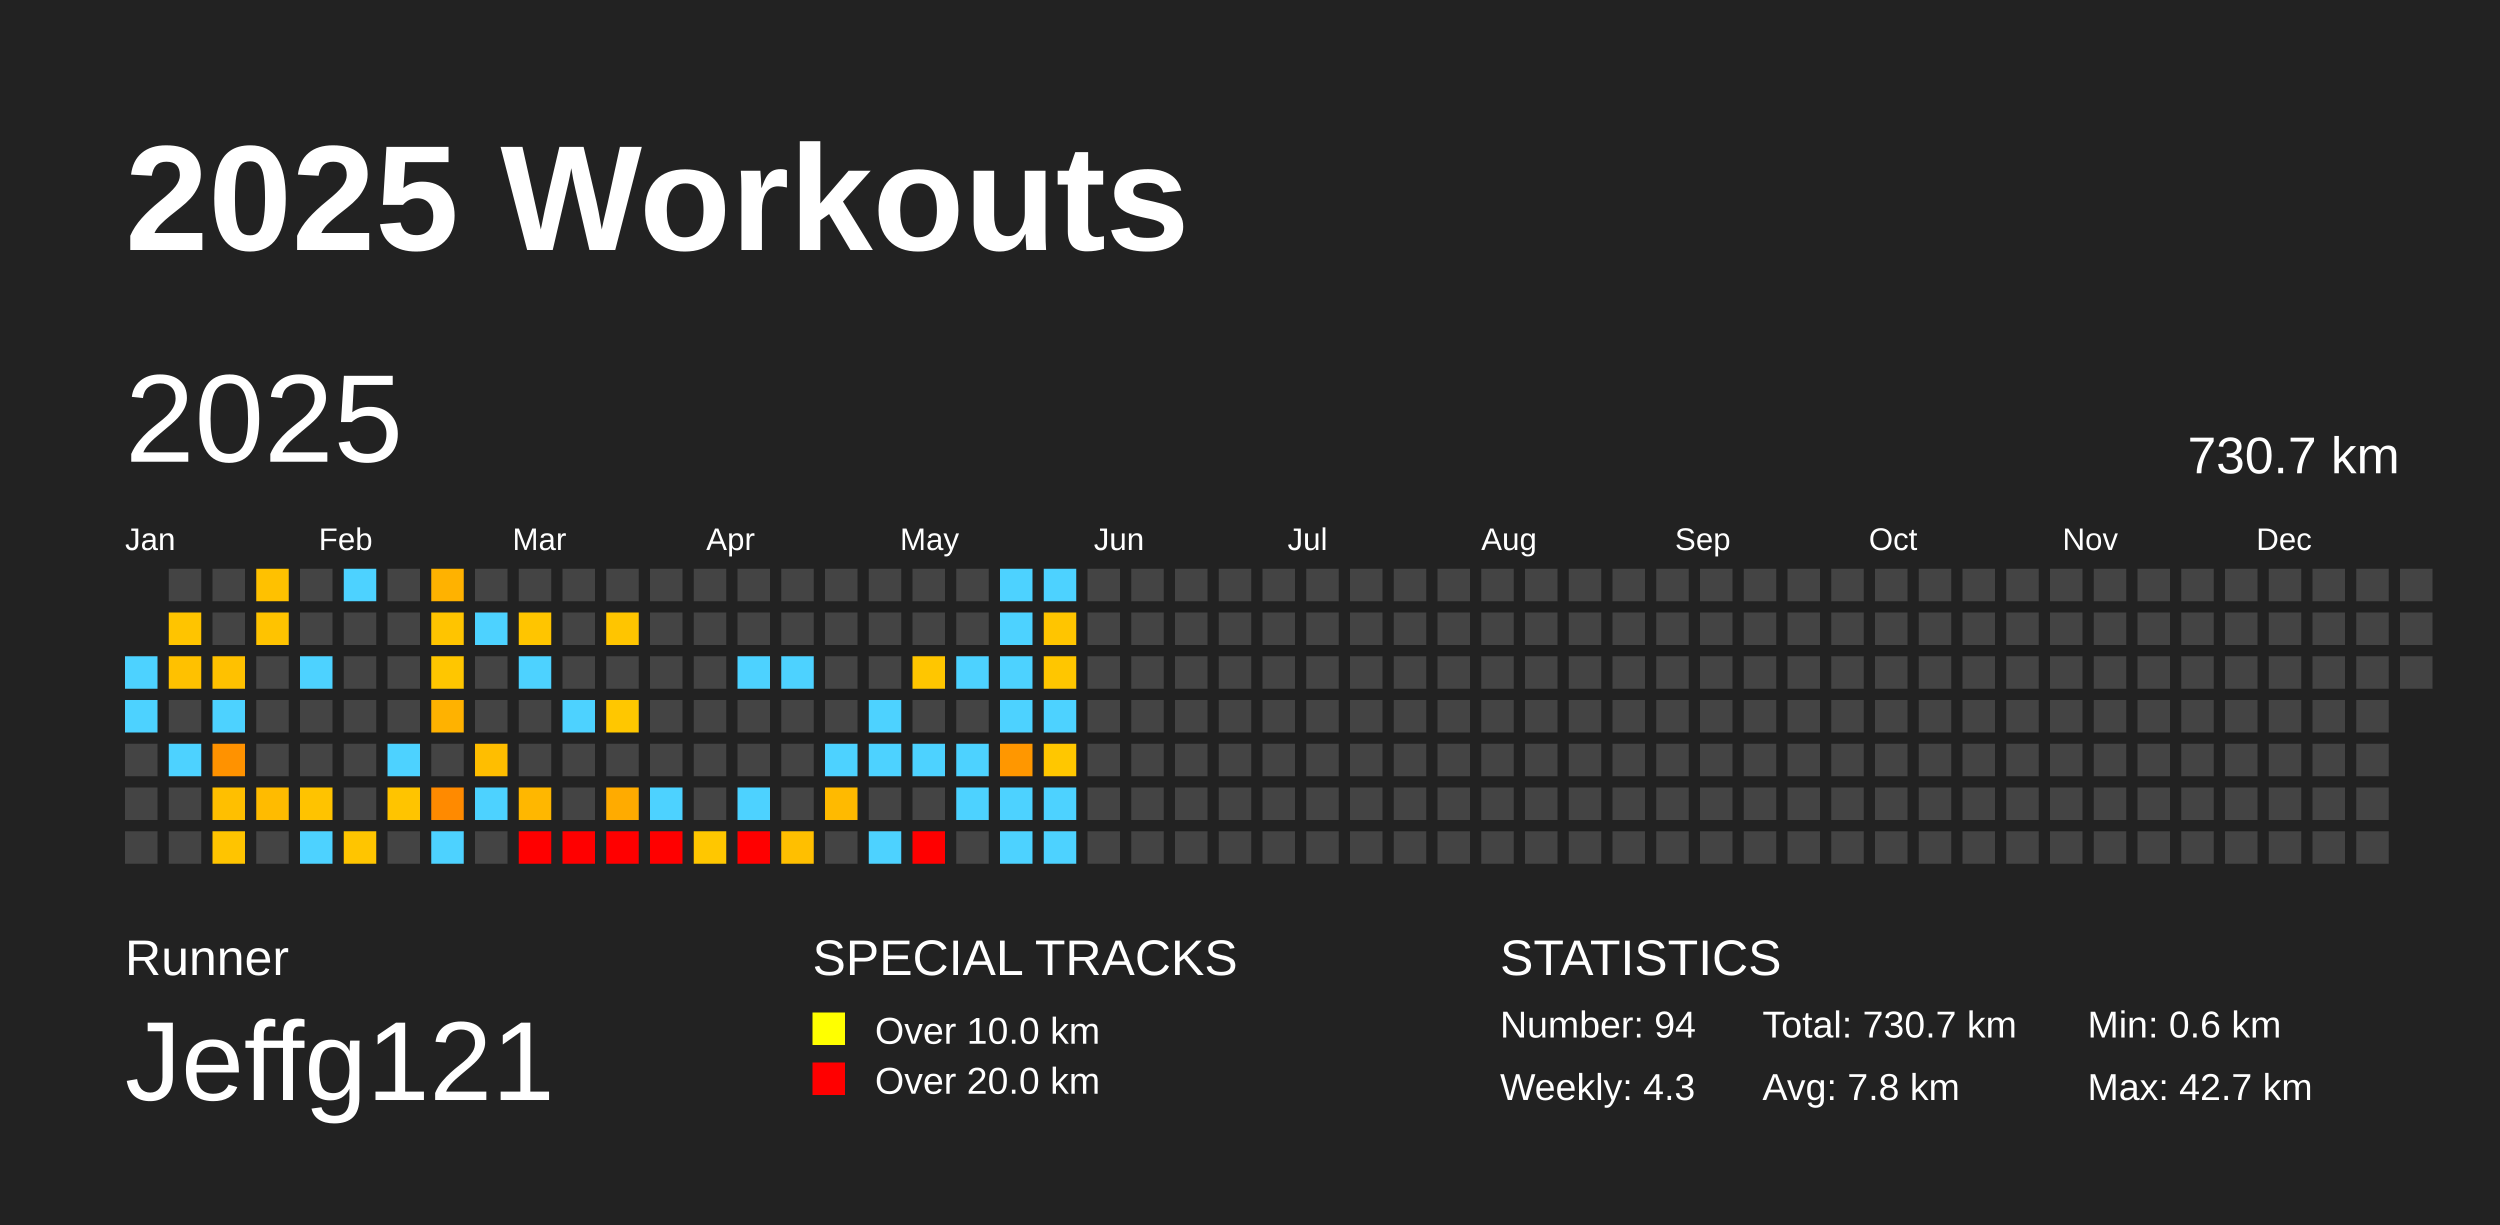
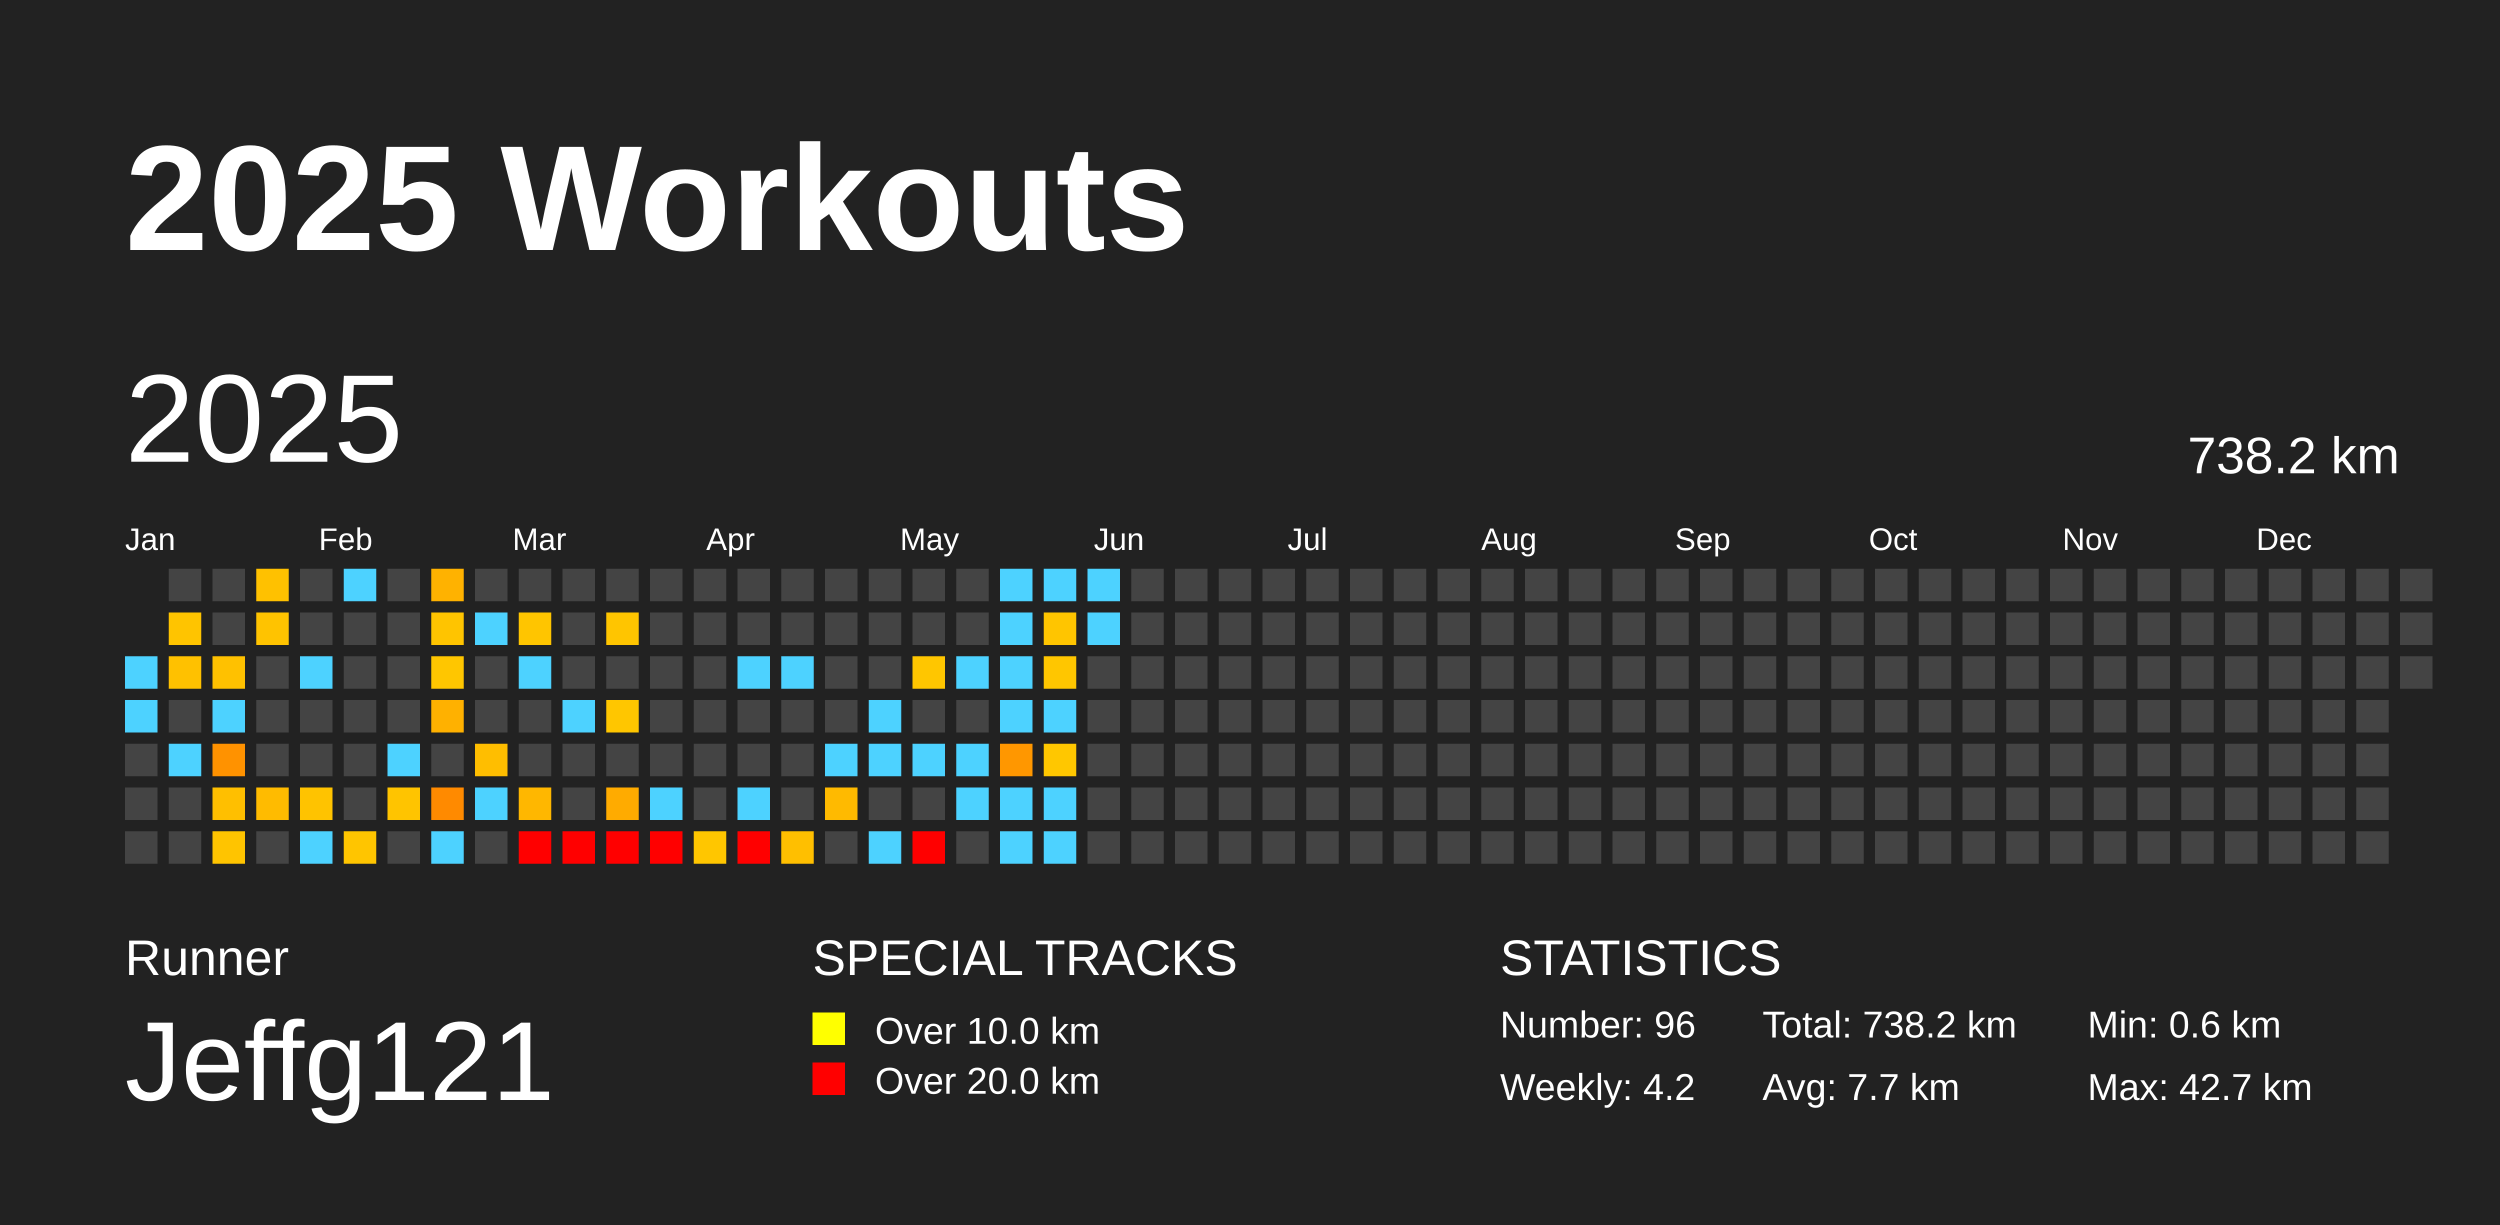
<svg xmlns="http://www.w3.org/2000/svg" baseProfile="full" height="98mm" version="1.1" viewBox="0,0,200,98" width="200mm">
  <defs />
  <rect fill="#222222" height="98" width="200" x="0" y="0" />
  <text fill="#FFFFFF" style="font-size:12px; font-family:Arial; font-weight:bold;" x="10" y="20">2025 Workouts</text>
  <text fill="#FFFFFF" style="font-size:4px; font-family:Arial" x="10" y="78">Runner</text>
  <text fill="#FFFFFF" style="font-size:9px; font-family:Arial" x="10" y="88">Jeffg121</text>
  <text fill="#FFFFFF" style="font-size:4px; font-family:Arial" x="65" y="78">SPECIAL TRACKS</text>
  <rect fill="yellow" height="2.6" width="2.6" x="65" y="81" />
  <text fill="#FFFFFF" style="font-size:3px; font-family:Arial" x="70" y="83.5">Over 10.0 km</text>
  <rect fill="red" height="2.6" width="2.6" x="65" y="85" />
  <text fill="#FFFFFF" style="font-size:3px; font-family:Arial" x="70" y="87.5">Over 20.0 km</text>
  <text fill="#FFFFFF" style="font-size:4px; font-family:Arial" x="120" y="78">STATISTICS</text>
-   <text fill="#FFFFFF" style="font-size:3px; font-family:Arial" x="120" y="83">Number: 94</text>
-   <text fill="#FFFFFF" style="font-size:3px; font-family:Arial" x="120" y="88">Weekly: 4.3</text>
-   <text fill="#FFFFFF" style="font-size:3px; font-family:Arial" x="141" y="83">Total: 730.7 km</text>
-   <text fill="#FFFFFF" style="font-size:3px; font-family:Arial" x="141" y="88">Avg: 7.8 km</text>
+   <text fill="#FFFFFF" style="font-size:3px; font-family:Arial" x="120" y="83">Number: 96</text>
+   <text fill="#FFFFFF" style="font-size:3px; font-family:Arial" x="120" y="88">Weekly: 4.2</text>
+   <text fill="#FFFFFF" style="font-size:3px; font-family:Arial" x="141" y="83">Total: 738.2 km</text>
+   <text fill="#FFFFFF" style="font-size:3px; font-family:Arial" x="141" y="88">Avg: 7.7 km</text>
  <text fill="#FFFFFF" style="font-size:3px; font-family:Arial" x="167" y="83">Min: 0.6 km</text>
  <text fill="#FFFFFF" style="font-size:3px; font-family:Arial" x="167" y="88">Max: 42.7 km</text>
  <text dominant-baseline="hanging" fill="#FFFFFF" style="font-size:10.0px; font-family:Arial;" x="10" y="30">2025</text>
-   <text dominant-baseline="hanging" fill="#FFFFFF" style="font-size:4.125px; font-family:Arial;" x="175" y="35">730.7 km</text>
+   <text dominant-baseline="hanging" fill="#FFFFFF" style="font-size:4.125px; font-family:Arial;" x="175" y="35">738.2 km</text>
  <text fill="#FFFFFF" style="font-size:2.5px; font-family:Arial" x="10.0" y="44">Jan</text>
  <text fill="#FFFFFF" style="font-size:2.5px; font-family:Arial" x="25.5" y="44">Feb</text>
  <text fill="#FFFFFF" style="font-size:2.5px; font-family:Arial" x="41.0" y="44">Mar</text>
  <text fill="#FFFFFF" style="font-size:2.5px; font-family:Arial" x="56.5" y="44">Apr</text>
  <text fill="#FFFFFF" style="font-size:2.5px; font-family:Arial" x="72.0" y="44">May</text>
  <text fill="#FFFFFF" style="font-size:2.5px; font-family:Arial" x="87.5" y="44">Jun</text>
  <text fill="#FFFFFF" style="font-size:2.5px; font-family:Arial" x="103.0" y="44">Jul</text>
  <text fill="#FFFFFF" style="font-size:2.5px; font-family:Arial" x="118.5" y="44">Aug</text>
  <text fill="#FFFFFF" style="font-size:2.5px; font-family:Arial" x="134.0" y="44">Sep</text>
  <text fill="#FFFFFF" style="font-size:2.5px; font-family:Arial" x="149.5" y="44">Oct</text>
  <text fill="#FFFFFF" style="font-size:2.5px; font-family:Arial" x="165.0" y="44">Nov</text>
  <text fill="#FFFFFF" style="font-size:2.5px; font-family:Arial" x="180.5" y="44">Dec</text>
  <rect fill="#4dd2ff" height="2.6" width="2.6" x="10.0" y="52.5" />
  <rect fill="#4dd2ff" height="2.6" width="2.6" x="10.0" y="56.0" />
  <rect fill="#444444" height="2.6" width="2.6" x="10.0" y="59.5" />
  <rect fill="#444444" height="2.6" width="2.6" x="10.0" y="63.0" />
  <rect fill="#444444" height="2.6" width="2.6" x="10.0" y="66.5" />
  <rect fill="#444444" height="2.6" width="2.6" x="13.5" y="45.5" />
  <rect fill="#ffc400" height="2.6" width="2.6" x="13.5" y="49.0" />
  <rect fill="#ffc100" height="2.6" width="2.6" x="13.5" y="52.5" />
  <rect fill="#444444" height="2.6" width="2.6" x="13.5" y="56.0" />
  <rect fill="#4dd2ff" height="2.6" width="2.6" x="13.5" y="59.5" />
  <rect fill="#444444" height="2.6" width="2.6" x="13.5" y="63.0" />
  <rect fill="#444444" height="2.6" width="2.6" x="13.5" y="66.5" />
  <rect fill="#444444" height="2.6" width="2.6" x="17.0" y="45.5" />
  <rect fill="#444444" height="2.6" width="2.6" x="17.0" y="49.0" />
  <rect fill="#ffc100" height="2.6" width="2.6" x="17.0" y="52.5" />
  <rect fill="#4dd2ff" height="2.6" width="2.6" x="17.0" y="56.0" />
  <rect fill="#ff9200" height="2.6" width="2.6" x="17.0" y="59.5" />
  <rect fill="#ffbf00" height="2.6" width="2.6" x="17.0" y="63.0" />
  <rect fill="#ffc400" height="2.6" width="2.6" x="17.0" y="66.5" />
  <rect fill="#ffc100" height="2.6" width="2.6" x="20.5" y="45.5" />
  <rect fill="#ffc300" height="2.6" width="2.6" x="20.5" y="49.0" />
  <rect fill="#444444" height="2.6" width="2.6" x="20.5" y="52.5" />
  <rect fill="#444444" height="2.6" width="2.6" x="20.5" y="56.0" />
  <rect fill="#444444" height="2.6" width="2.6" x="20.5" y="59.5" />
  <rect fill="#ffbb00" height="2.6" width="2.6" x="20.5" y="63.0" />
  <rect fill="#444444" height="2.6" width="2.6" x="20.5" y="66.5" />
  <rect fill="#444444" height="2.6" width="2.6" x="24.0" y="45.5" />
  <rect fill="#444444" height="2.6" width="2.6" x="24.0" y="49.0" />
  <rect fill="#4dd2ff" height="2.6" width="2.6" x="24.0" y="52.5" />
  <rect fill="#444444" height="2.6" width="2.6" x="24.0" y="56.0" />
  <rect fill="#444444" height="2.6" width="2.6" x="24.0" y="59.5" />
  <rect fill="#ffc300" height="2.6" width="2.6" x="24.0" y="63.0" />
  <rect fill="#4dd2ff" height="2.6" width="2.6" x="24.0" y="66.5" />
  <rect fill="#4dd2ff" height="2.6" width="2.6" x="27.5" y="45.5" />
  <rect fill="#444444" height="2.6" width="2.6" x="27.5" y="49.0" />
  <rect fill="#444444" height="2.6" width="2.6" x="27.5" y="52.5" />
  <rect fill="#444444" height="2.6" width="2.6" x="27.5" y="56.0" />
  <rect fill="#444444" height="2.6" width="2.6" x="27.5" y="59.5" />
  <rect fill="#444444" height="2.6" width="2.6" x="27.5" y="63.0" />
  <rect fill="#ffc500" height="2.6" width="2.6" x="27.5" y="66.5" />
  <rect fill="#444444" height="2.6" width="2.6" x="31.0" y="45.5" />
  <rect fill="#444444" height="2.6" width="2.6" x="31.0" y="49.0" />
  <rect fill="#444444" height="2.6" width="2.6" x="31.0" y="52.5" />
  <rect fill="#444444" height="2.6" width="2.6" x="31.0" y="56.0" />
  <rect fill="#4dd2ff" height="2.6" width="2.6" x="31.0" y="59.5" />
  <rect fill="#ffc400" height="2.6" width="2.6" x="31.0" y="63.0" />
  <rect fill="#444444" height="2.6" width="2.6" x="31.0" y="66.5" />
  <rect fill="#ffb200" height="2.6" width="2.6" x="34.5" y="45.5" />
  <rect fill="#ffc400" height="2.6" width="2.6" x="34.5" y="49.0" />
  <rect fill="#ffc600" height="2.6" width="2.6" x="34.5" y="52.5" />
-   <rect fill="#ffb200" height="2.6" width="2.6" x="34.5" y="56.0" />
+   <rect fill="#ffb100" height="2.6" width="2.6" x="34.5" y="56.0" />
  <rect fill="#444444" height="2.6" width="2.6" x="34.5" y="59.5" />
  <rect fill="#ff8a00" height="2.6" width="2.6" x="34.5" y="63.0" />
  <rect fill="#4dd2ff" height="2.6" width="2.6" x="34.5" y="66.5" />
  <rect fill="#444444" height="2.6" width="2.6" x="38.0" y="45.5" />
  <rect fill="#4dd2ff" height="2.6" width="2.6" x="38.0" y="49.0" />
  <rect fill="#444444" height="2.6" width="2.6" x="38.0" y="52.5" />
  <rect fill="#444444" height="2.6" width="2.6" x="38.0" y="56.0" />
  <rect fill="#ffbe00" height="2.6" width="2.6" x="38.0" y="59.5" />
  <rect fill="#4dd2ff" height="2.6" width="2.6" x="38.0" y="63.0" />
  <rect fill="#444444" height="2.6" width="2.6" x="38.0" y="66.5" />
  <rect fill="#444444" height="2.6" width="2.6" x="41.5" y="45.5" />
  <rect fill="#ffc500" height="2.6" width="2.6" x="41.5" y="49.0" />
  <rect fill="#4dd2ff" height="2.6" width="2.6" x="41.5" y="52.5" />
  <rect fill="#444444" height="2.6" width="2.6" x="41.5" y="56.0" />
  <rect fill="#444444" height="2.6" width="2.6" x="41.5" y="59.5" />
  <rect fill="#ffb700" height="2.6" width="2.6" x="41.5" y="63.0" />
  <rect fill="red" height="2.6" width="2.6" x="41.5" y="66.5" />
  <rect fill="#444444" height="2.6" width="2.6" x="45.0" y="45.5" />
  <rect fill="#444444" height="2.6" width="2.6" x="45.0" y="49.0" />
  <rect fill="#444444" height="2.6" width="2.6" x="45.0" y="52.5" />
  <rect fill="#4dd2ff" height="2.6" width="2.6" x="45.0" y="56.0" />
  <rect fill="#444444" height="2.6" width="2.6" x="45.0" y="59.5" />
  <rect fill="#444444" height="2.6" width="2.6" x="45.0" y="63.0" />
  <rect fill="red" height="2.6" width="2.6" x="45.0" y="66.5" />
  <rect fill="#444444" height="2.6" width="2.6" x="48.5" y="45.5" />
  <rect fill="#ffc500" height="2.6" width="2.6" x="48.5" y="49.0" />
  <rect fill="#444444" height="2.6" width="2.6" x="48.5" y="52.5" />
-   <rect fill="#ffc700" height="2.6" width="2.6" x="48.5" y="56.0" />
+   <rect fill="#ffc600" height="2.6" width="2.6" x="48.5" y="56.0" />
  <rect fill="#444444" height="2.6" width="2.6" x="48.5" y="59.5" />
  <rect fill="#ffab00" height="2.6" width="2.6" x="48.5" y="63.0" />
  <rect fill="red" height="2.6" width="2.6" x="48.5" y="66.5" />
  <rect fill="#444444" height="2.6" width="2.6" x="52.0" y="45.5" />
  <rect fill="#444444" height="2.6" width="2.6" x="52.0" y="49.0" />
  <rect fill="#444444" height="2.6" width="2.6" x="52.0" y="52.5" />
  <rect fill="#444444" height="2.6" width="2.6" x="52.0" y="56.0" />
  <rect fill="#444444" height="2.6" width="2.6" x="52.0" y="59.5" />
  <rect fill="#4dd2ff" height="2.6" width="2.6" x="52.0" y="63.0" />
  <rect fill="red" height="2.6" width="2.6" x="52.0" y="66.5" />
  <rect fill="#444444" height="2.6" width="2.6" x="55.5" y="45.5" />
  <rect fill="#444444" height="2.6" width="2.6" x="55.5" y="49.0" />
  <rect fill="#444444" height="2.6" width="2.6" x="55.5" y="52.5" />
  <rect fill="#444444" height="2.6" width="2.6" x="55.5" y="56.0" />
  <rect fill="#444444" height="2.6" width="2.6" x="55.5" y="59.5" />
  <rect fill="#444444" height="2.6" width="2.6" x="55.5" y="63.0" />
-   <rect fill="#ffc700" height="2.6" width="2.6" x="55.5" y="66.5" />
+   <rect fill="#ffc600" height="2.6" width="2.6" x="55.5" y="66.5" />
  <rect fill="#444444" height="2.6" width="2.6" x="59.0" y="45.5" />
  <rect fill="#444444" height="2.6" width="2.6" x="59.0" y="49.0" />
  <rect fill="#4dd2ff" height="2.6" width="2.6" x="59.0" y="52.5" />
  <rect fill="#444444" height="2.6" width="2.6" x="59.0" y="56.0" />
  <rect fill="#444444" height="2.6" width="2.6" x="59.0" y="59.5" />
  <rect fill="#4dd2ff" height="2.6" width="2.6" x="59.0" y="63.0" />
  <rect fill="red" height="2.6" width="2.6" x="59.0" y="66.5" />
  <rect fill="#444444" height="2.6" width="2.6" x="62.5" y="45.5" />
  <rect fill="#444444" height="2.6" width="2.6" x="62.5" y="49.0" />
  <rect fill="#4dd2ff" height="2.6" width="2.6" x="62.5" y="52.5" />
  <rect fill="#444444" height="2.6" width="2.6" x="62.5" y="56.0" />
  <rect fill="#444444" height="2.6" width="2.6" x="62.5" y="59.5" />
  <rect fill="#444444" height="2.6" width="2.6" x="62.5" y="63.0" />
  <rect fill="#ffbf00" height="2.6" width="2.6" x="62.5" y="66.5" />
  <rect fill="#444444" height="2.6" width="2.6" x="66.0" y="45.5" />
  <rect fill="#444444" height="2.6" width="2.6" x="66.0" y="49.0" />
  <rect fill="#444444" height="2.6" width="2.6" x="66.0" y="52.5" />
  <rect fill="#444444" height="2.6" width="2.6" x="66.0" y="56.0" />
  <rect fill="#4dd2ff" height="2.6" width="2.6" x="66.0" y="59.5" />
  <rect fill="#ffba00" height="2.6" width="2.6" x="66.0" y="63.0" />
  <rect fill="#444444" height="2.6" width="2.6" x="66.0" y="66.5" />
  <rect fill="#444444" height="2.6" width="2.6" x="69.5" y="45.5" />
  <rect fill="#444444" height="2.6" width="2.6" x="69.5" y="49.0" />
  <rect fill="#444444" height="2.6" width="2.6" x="69.5" y="52.5" />
  <rect fill="#4dd2ff" height="2.6" width="2.6" x="69.5" y="56.0" />
  <rect fill="#4dd2ff" height="2.6" width="2.6" x="69.5" y="59.5" />
  <rect fill="#444444" height="2.6" width="2.6" x="69.5" y="63.0" />
  <rect fill="#4dd2ff" height="2.6" width="2.6" x="69.5" y="66.5" />
  <rect fill="#444444" height="2.6" width="2.6" x="73.0" y="45.5" />
  <rect fill="#444444" height="2.6" width="2.6" x="73.0" y="49.0" />
  <rect fill="#ffc600" height="2.6" width="2.6" x="73.0" y="52.5" />
  <rect fill="#444444" height="2.6" width="2.6" x="73.0" y="56.0" />
  <rect fill="#4dd2ff" height="2.6" width="2.6" x="73.0" y="59.5" />
  <rect fill="#444444" height="2.6" width="2.6" x="73.0" y="63.0" />
  <rect fill="red" height="2.6" width="2.6" x="73.0" y="66.5" />
  <rect fill="#444444" height="2.6" width="2.6" x="76.5" y="45.5" />
  <rect fill="#444444" height="2.6" width="2.6" x="76.5" y="49.0" />
  <rect fill="#4dd2ff" height="2.6" width="2.6" x="76.5" y="52.5" />
  <rect fill="#444444" height="2.6" width="2.6" x="76.5" y="56.0" />
  <rect fill="#4dd2ff" height="2.6" width="2.6" x="76.5" y="59.5" />
  <rect fill="#4dd2ff" height="2.6" width="2.6" x="76.5" y="63.0" />
  <rect fill="#444444" height="2.6" width="2.6" x="76.5" y="66.5" />
  <rect fill="#4dd2ff" height="2.6" width="2.6" x="80.0" y="45.5" />
  <rect fill="#4dd2ff" height="2.6" width="2.6" x="80.0" y="49.0" />
  <rect fill="#4dd2ff" height="2.6" width="2.6" x="80.0" y="52.5" />
  <rect fill="#4dd2ff" height="2.6" width="2.6" x="80.0" y="56.0" />
  <rect fill="#ff9700" height="2.6" width="2.6" x="80.0" y="59.5" />
  <rect fill="#4dd2ff" height="2.6" width="2.6" x="80.0" y="63.0" />
  <rect fill="#4dd2ff" height="2.6" width="2.6" x="80.0" y="66.5" />
  <rect fill="#4dd2ff" height="2.6" width="2.6" x="83.5" y="45.5" />
  <rect fill="#ffc500" height="2.6" width="2.6" x="83.5" y="49.0" />
  <rect fill="#ffc600" height="2.6" width="2.6" x="83.5" y="52.5" />
  <rect fill="#4dd2ff" height="2.6" width="2.6" x="83.5" y="56.0" />
  <rect fill="#ffc700" height="2.6" width="2.6" x="83.5" y="59.5" />
  <rect fill="#4dd2ff" height="2.6" width="2.6" x="83.5" y="63.0" />
  <rect fill="#4dd2ff" height="2.6" width="2.6" x="83.5" y="66.5" />
-   <rect fill="#444444" height="2.6" width="2.6" x="87.0" y="45.5" />
-   <rect fill="#444444" height="2.6" width="2.6" x="87.0" y="49.0" />
+   <rect fill="#4dd2ff" height="2.6" width="2.6" x="87.0" y="45.5" />
+   <rect fill="#4dd2ff" height="2.6" width="2.6" x="87.0" y="49.0" />
  <rect fill="#444444" height="2.6" width="2.6" x="87.0" y="52.5" />
  <rect fill="#444444" height="2.6" width="2.6" x="87.0" y="56.0" />
  <rect fill="#444444" height="2.6" width="2.6" x="87.0" y="59.5" />
  <rect fill="#444444" height="2.6" width="2.6" x="87.0" y="63.0" />
  <rect fill="#444444" height="2.6" width="2.6" x="87.0" y="66.5" />
  <rect fill="#444444" height="2.6" width="2.6" x="90.5" y="45.5" />
  <rect fill="#444444" height="2.6" width="2.6" x="90.5" y="49.0" />
  <rect fill="#444444" height="2.6" width="2.6" x="90.5" y="52.5" />
  <rect fill="#444444" height="2.6" width="2.6" x="90.5" y="56.0" />
  <rect fill="#444444" height="2.6" width="2.6" x="90.5" y="59.5" />
  <rect fill="#444444" height="2.6" width="2.6" x="90.5" y="63.0" />
  <rect fill="#444444" height="2.6" width="2.6" x="90.5" y="66.5" />
  <rect fill="#444444" height="2.6" width="2.6" x="94.0" y="45.5" />
  <rect fill="#444444" height="2.6" width="2.6" x="94.0" y="49.0" />
  <rect fill="#444444" height="2.6" width="2.6" x="94.0" y="52.5" />
  <rect fill="#444444" height="2.6" width="2.6" x="94.0" y="56.0" />
  <rect fill="#444444" height="2.6" width="2.6" x="94.0" y="59.5" />
  <rect fill="#444444" height="2.6" width="2.6" x="94.0" y="63.0" />
  <rect fill="#444444" height="2.6" width="2.6" x="94.0" y="66.5" />
  <rect fill="#444444" height="2.6" width="2.6" x="97.5" y="45.5" />
  <rect fill="#444444" height="2.6" width="2.6" x="97.5" y="49.0" />
  <rect fill="#444444" height="2.6" width="2.6" x="97.5" y="52.5" />
  <rect fill="#444444" height="2.6" width="2.6" x="97.5" y="56.0" />
  <rect fill="#444444" height="2.6" width="2.6" x="97.5" y="59.5" />
  <rect fill="#444444" height="2.6" width="2.6" x="97.5" y="63.0" />
  <rect fill="#444444" height="2.6" width="2.6" x="97.5" y="66.5" />
  <rect fill="#444444" height="2.6" width="2.6" x="101.0" y="45.5" />
  <rect fill="#444444" height="2.6" width="2.6" x="101.0" y="49.0" />
  <rect fill="#444444" height="2.6" width="2.6" x="101.0" y="52.5" />
  <rect fill="#444444" height="2.6" width="2.6" x="101.0" y="56.0" />
  <rect fill="#444444" height="2.6" width="2.6" x="101.0" y="59.5" />
  <rect fill="#444444" height="2.6" width="2.6" x="101.0" y="63.0" />
  <rect fill="#444444" height="2.6" width="2.6" x="101.0" y="66.5" />
  <rect fill="#444444" height="2.6" width="2.6" x="104.5" y="45.5" />
  <rect fill="#444444" height="2.6" width="2.6" x="104.5" y="49.0" />
  <rect fill="#444444" height="2.6" width="2.6" x="104.5" y="52.5" />
  <rect fill="#444444" height="2.6" width="2.6" x="104.5" y="56.0" />
  <rect fill="#444444" height="2.6" width="2.6" x="104.5" y="59.5" />
  <rect fill="#444444" height="2.6" width="2.6" x="104.5" y="63.0" />
  <rect fill="#444444" height="2.6" width="2.6" x="104.5" y="66.5" />
  <rect fill="#444444" height="2.6" width="2.6" x="108.0" y="45.5" />
  <rect fill="#444444" height="2.6" width="2.6" x="108.0" y="49.0" />
  <rect fill="#444444" height="2.6" width="2.6" x="108.0" y="52.5" />
  <rect fill="#444444" height="2.6" width="2.6" x="108.0" y="56.0" />
  <rect fill="#444444" height="2.6" width="2.6" x="108.0" y="59.5" />
  <rect fill="#444444" height="2.6" width="2.6" x="108.0" y="63.0" />
  <rect fill="#444444" height="2.6" width="2.6" x="108.0" y="66.5" />
  <rect fill="#444444" height="2.6" width="2.6" x="111.5" y="45.5" />
  <rect fill="#444444" height="2.6" width="2.6" x="111.5" y="49.0" />
  <rect fill="#444444" height="2.6" width="2.6" x="111.5" y="52.5" />
  <rect fill="#444444" height="2.6" width="2.6" x="111.5" y="56.0" />
  <rect fill="#444444" height="2.6" width="2.6" x="111.5" y="59.5" />
  <rect fill="#444444" height="2.6" width="2.6" x="111.5" y="63.0" />
  <rect fill="#444444" height="2.6" width="2.6" x="111.5" y="66.5" />
  <rect fill="#444444" height="2.6" width="2.6" x="115.0" y="45.5" />
  <rect fill="#444444" height="2.6" width="2.6" x="115.0" y="49.0" />
  <rect fill="#444444" height="2.6" width="2.6" x="115.0" y="52.5" />
  <rect fill="#444444" height="2.6" width="2.6" x="115.0" y="56.0" />
  <rect fill="#444444" height="2.6" width="2.6" x="115.0" y="59.5" />
  <rect fill="#444444" height="2.6" width="2.6" x="115.0" y="63.0" />
  <rect fill="#444444" height="2.6" width="2.6" x="115.0" y="66.5" />
  <rect fill="#444444" height="2.6" width="2.6" x="118.5" y="45.5" />
  <rect fill="#444444" height="2.6" width="2.6" x="118.5" y="49.0" />
  <rect fill="#444444" height="2.6" width="2.6" x="118.5" y="52.5" />
  <rect fill="#444444" height="2.6" width="2.6" x="118.5" y="56.0" />
  <rect fill="#444444" height="2.6" width="2.6" x="118.5" y="59.5" />
  <rect fill="#444444" height="2.6" width="2.6" x="118.5" y="63.0" />
  <rect fill="#444444" height="2.6" width="2.6" x="118.5" y="66.5" />
  <rect fill="#444444" height="2.6" width="2.6" x="122.0" y="45.5" />
  <rect fill="#444444" height="2.6" width="2.6" x="122.0" y="49.0" />
  <rect fill="#444444" height="2.6" width="2.6" x="122.0" y="52.5" />
  <rect fill="#444444" height="2.6" width="2.6" x="122.0" y="56.0" />
  <rect fill="#444444" height="2.6" width="2.6" x="122.0" y="59.5" />
  <rect fill="#444444" height="2.6" width="2.6" x="122.0" y="63.0" />
  <rect fill="#444444" height="2.6" width="2.6" x="122.0" y="66.5" />
  <rect fill="#444444" height="2.6" width="2.6" x="125.5" y="45.5" />
  <rect fill="#444444" height="2.6" width="2.6" x="125.5" y="49.0" />
  <rect fill="#444444" height="2.6" width="2.6" x="125.5" y="52.5" />
  <rect fill="#444444" height="2.6" width="2.6" x="125.5" y="56.0" />
  <rect fill="#444444" height="2.6" width="2.6" x="125.5" y="59.5" />
  <rect fill="#444444" height="2.6" width="2.6" x="125.5" y="63.0" />
  <rect fill="#444444" height="2.6" width="2.6" x="125.5" y="66.5" />
  <rect fill="#444444" height="2.6" width="2.6" x="129.0" y="45.5" />
  <rect fill="#444444" height="2.6" width="2.6" x="129.0" y="49.0" />
  <rect fill="#444444" height="2.6" width="2.6" x="129.0" y="52.5" />
  <rect fill="#444444" height="2.6" width="2.6" x="129.0" y="56.0" />
  <rect fill="#444444" height="2.6" width="2.6" x="129.0" y="59.5" />
  <rect fill="#444444" height="2.6" width="2.6" x="129.0" y="63.0" />
  <rect fill="#444444" height="2.6" width="2.6" x="129.0" y="66.5" />
  <rect fill="#444444" height="2.6" width="2.6" x="132.5" y="45.5" />
  <rect fill="#444444" height="2.6" width="2.6" x="132.5" y="49.0" />
  <rect fill="#444444" height="2.6" width="2.6" x="132.5" y="52.5" />
  <rect fill="#444444" height="2.6" width="2.6" x="132.5" y="56.0" />
  <rect fill="#444444" height="2.6" width="2.6" x="132.5" y="59.5" />
  <rect fill="#444444" height="2.6" width="2.6" x="132.5" y="63.0" />
  <rect fill="#444444" height="2.6" width="2.6" x="132.5" y="66.5" />
  <rect fill="#444444" height="2.6" width="2.6" x="136.0" y="45.5" />
  <rect fill="#444444" height="2.6" width="2.6" x="136.0" y="49.0" />
  <rect fill="#444444" height="2.6" width="2.6" x="136.0" y="52.5" />
  <rect fill="#444444" height="2.6" width="2.6" x="136.0" y="56.0" />
  <rect fill="#444444" height="2.6" width="2.6" x="136.0" y="59.5" />
  <rect fill="#444444" height="2.6" width="2.6" x="136.0" y="63.0" />
  <rect fill="#444444" height="2.6" width="2.6" x="136.0" y="66.5" />
  <rect fill="#444444" height="2.6" width="2.6" x="139.5" y="45.5" />
  <rect fill="#444444" height="2.6" width="2.6" x="139.5" y="49.0" />
  <rect fill="#444444" height="2.6" width="2.6" x="139.5" y="52.5" />
  <rect fill="#444444" height="2.6" width="2.6" x="139.5" y="56.0" />
  <rect fill="#444444" height="2.6" width="2.6" x="139.5" y="59.5" />
  <rect fill="#444444" height="2.6" width="2.6" x="139.5" y="63.0" />
  <rect fill="#444444" height="2.6" width="2.6" x="139.5" y="66.5" />
  <rect fill="#444444" height="2.6" width="2.6" x="143.0" y="45.5" />
  <rect fill="#444444" height="2.6" width="2.6" x="143.0" y="49.0" />
  <rect fill="#444444" height="2.6" width="2.6" x="143.0" y="52.5" />
  <rect fill="#444444" height="2.6" width="2.6" x="143.0" y="56.0" />
  <rect fill="#444444" height="2.6" width="2.6" x="143.0" y="59.5" />
  <rect fill="#444444" height="2.6" width="2.6" x="143.0" y="63.0" />
  <rect fill="#444444" height="2.6" width="2.6" x="143.0" y="66.5" />
  <rect fill="#444444" height="2.6" width="2.6" x="146.5" y="45.5" />
  <rect fill="#444444" height="2.6" width="2.6" x="146.5" y="49.0" />
  <rect fill="#444444" height="2.6" width="2.6" x="146.5" y="52.5" />
  <rect fill="#444444" height="2.6" width="2.6" x="146.5" y="56.0" />
  <rect fill="#444444" height="2.6" width="2.6" x="146.5" y="59.5" />
  <rect fill="#444444" height="2.6" width="2.6" x="146.5" y="63.0" />
  <rect fill="#444444" height="2.6" width="2.6" x="146.5" y="66.5" />
  <rect fill="#444444" height="2.6" width="2.6" x="150.0" y="45.5" />
  <rect fill="#444444" height="2.6" width="2.6" x="150.0" y="49.0" />
  <rect fill="#444444" height="2.6" width="2.6" x="150.0" y="52.5" />
  <rect fill="#444444" height="2.6" width="2.6" x="150.0" y="56.0" />
  <rect fill="#444444" height="2.6" width="2.6" x="150.0" y="59.5" />
  <rect fill="#444444" height="2.6" width="2.6" x="150.0" y="63.0" />
  <rect fill="#444444" height="2.6" width="2.6" x="150.0" y="66.5" />
  <rect fill="#444444" height="2.6" width="2.6" x="153.5" y="45.5" />
  <rect fill="#444444" height="2.6" width="2.6" x="153.5" y="49.0" />
  <rect fill="#444444" height="2.6" width="2.6" x="153.5" y="52.5" />
  <rect fill="#444444" height="2.6" width="2.6" x="153.5" y="56.0" />
  <rect fill="#444444" height="2.6" width="2.6" x="153.5" y="59.5" />
  <rect fill="#444444" height="2.6" width="2.6" x="153.5" y="63.0" />
  <rect fill="#444444" height="2.6" width="2.6" x="153.5" y="66.5" />
  <rect fill="#444444" height="2.6" width="2.6" x="157.0" y="45.5" />
  <rect fill="#444444" height="2.6" width="2.6" x="157.0" y="49.0" />
  <rect fill="#444444" height="2.6" width="2.6" x="157.0" y="52.5" />
  <rect fill="#444444" height="2.6" width="2.6" x="157.0" y="56.0" />
  <rect fill="#444444" height="2.6" width="2.6" x="157.0" y="59.5" />
  <rect fill="#444444" height="2.6" width="2.6" x="157.0" y="63.0" />
  <rect fill="#444444" height="2.6" width="2.6" x="157.0" y="66.5" />
  <rect fill="#444444" height="2.6" width="2.6" x="160.5" y="45.5" />
  <rect fill="#444444" height="2.6" width="2.6" x="160.5" y="49.0" />
  <rect fill="#444444" height="2.6" width="2.6" x="160.5" y="52.5" />
  <rect fill="#444444" height="2.6" width="2.6" x="160.5" y="56.0" />
  <rect fill="#444444" height="2.6" width="2.6" x="160.5" y="59.5" />
  <rect fill="#444444" height="2.6" width="2.6" x="160.5" y="63.0" />
  <rect fill="#444444" height="2.6" width="2.6" x="160.5" y="66.5" />
  <rect fill="#444444" height="2.6" width="2.6" x="164.0" y="45.5" />
  <rect fill="#444444" height="2.6" width="2.6" x="164.0" y="49.0" />
  <rect fill="#444444" height="2.6" width="2.6" x="164.0" y="52.5" />
  <rect fill="#444444" height="2.6" width="2.6" x="164.0" y="56.0" />
  <rect fill="#444444" height="2.6" width="2.6" x="164.0" y="59.5" />
  <rect fill="#444444" height="2.6" width="2.6" x="164.0" y="63.0" />
  <rect fill="#444444" height="2.6" width="2.6" x="164.0" y="66.5" />
  <rect fill="#444444" height="2.6" width="2.6" x="167.5" y="45.5" />
  <rect fill="#444444" height="2.6" width="2.6" x="167.5" y="49.0" />
  <rect fill="#444444" height="2.6" width="2.6" x="167.5" y="52.5" />
  <rect fill="#444444" height="2.6" width="2.6" x="167.5" y="56.0" />
  <rect fill="#444444" height="2.6" width="2.6" x="167.5" y="59.5" />
  <rect fill="#444444" height="2.6" width="2.6" x="167.5" y="63.0" />
  <rect fill="#444444" height="2.6" width="2.6" x="167.5" y="66.5" />
  <rect fill="#444444" height="2.6" width="2.6" x="171.0" y="45.5" />
  <rect fill="#444444" height="2.6" width="2.6" x="171.0" y="49.0" />
  <rect fill="#444444" height="2.6" width="2.6" x="171.0" y="52.5" />
  <rect fill="#444444" height="2.6" width="2.6" x="171.0" y="56.0" />
  <rect fill="#444444" height="2.6" width="2.6" x="171.0" y="59.5" />
  <rect fill="#444444" height="2.6" width="2.6" x="171.0" y="63.0" />
  <rect fill="#444444" height="2.6" width="2.6" x="171.0" y="66.5" />
  <rect fill="#444444" height="2.6" width="2.6" x="174.5" y="45.5" />
  <rect fill="#444444" height="2.6" width="2.6" x="174.5" y="49.0" />
  <rect fill="#444444" height="2.6" width="2.6" x="174.5" y="52.5" />
  <rect fill="#444444" height="2.6" width="2.6" x="174.5" y="56.0" />
  <rect fill="#444444" height="2.6" width="2.6" x="174.5" y="59.5" />
  <rect fill="#444444" height="2.6" width="2.6" x="174.5" y="63.0" />
  <rect fill="#444444" height="2.6" width="2.6" x="174.5" y="66.5" />
  <rect fill="#444444" height="2.6" width="2.6" x="178.0" y="45.5" />
  <rect fill="#444444" height="2.6" width="2.6" x="178.0" y="49.0" />
  <rect fill="#444444" height="2.6" width="2.6" x="178.0" y="52.5" />
  <rect fill="#444444" height="2.6" width="2.6" x="178.0" y="56.0" />
  <rect fill="#444444" height="2.6" width="2.6" x="178.0" y="59.5" />
  <rect fill="#444444" height="2.6" width="2.6" x="178.0" y="63.0" />
  <rect fill="#444444" height="2.6" width="2.6" x="178.0" y="66.5" />
  <rect fill="#444444" height="2.6" width="2.6" x="181.5" y="45.5" />
  <rect fill="#444444" height="2.6" width="2.6" x="181.5" y="49.0" />
  <rect fill="#444444" height="2.6" width="2.6" x="181.5" y="52.5" />
  <rect fill="#444444" height="2.6" width="2.6" x="181.5" y="56.0" />
  <rect fill="#444444" height="2.6" width="2.6" x="181.5" y="59.5" />
  <rect fill="#444444" height="2.6" width="2.6" x="181.5" y="63.0" />
  <rect fill="#444444" height="2.6" width="2.6" x="181.5" y="66.5" />
  <rect fill="#444444" height="2.6" width="2.6" x="185.0" y="45.5" />
  <rect fill="#444444" height="2.6" width="2.6" x="185.0" y="49.0" />
  <rect fill="#444444" height="2.6" width="2.6" x="185.0" y="52.5" />
  <rect fill="#444444" height="2.6" width="2.6" x="185.0" y="56.0" />
  <rect fill="#444444" height="2.6" width="2.6" x="185.0" y="59.5" />
  <rect fill="#444444" height="2.6" width="2.6" x="185.0" y="63.0" />
  <rect fill="#444444" height="2.6" width="2.6" x="185.0" y="66.5" />
  <rect fill="#444444" height="2.6" width="2.6" x="188.5" y="45.5" />
  <rect fill="#444444" height="2.6" width="2.6" x="188.5" y="49.0" />
  <rect fill="#444444" height="2.6" width="2.6" x="188.5" y="52.5" />
  <rect fill="#444444" height="2.6" width="2.6" x="188.5" y="56.0" />
  <rect fill="#444444" height="2.6" width="2.6" x="188.5" y="59.5" />
  <rect fill="#444444" height="2.6" width="2.6" x="188.5" y="63.0" />
  <rect fill="#444444" height="2.6" width="2.6" x="188.5" y="66.5" />
  <rect fill="#444444" height="2.6" width="2.6" x="192.0" y="45.5" />
  <rect fill="#444444" height="2.6" width="2.6" x="192.0" y="49.0" />
  <rect fill="#444444" height="2.6" width="2.6" x="192.0" y="52.5" />
</svg>
